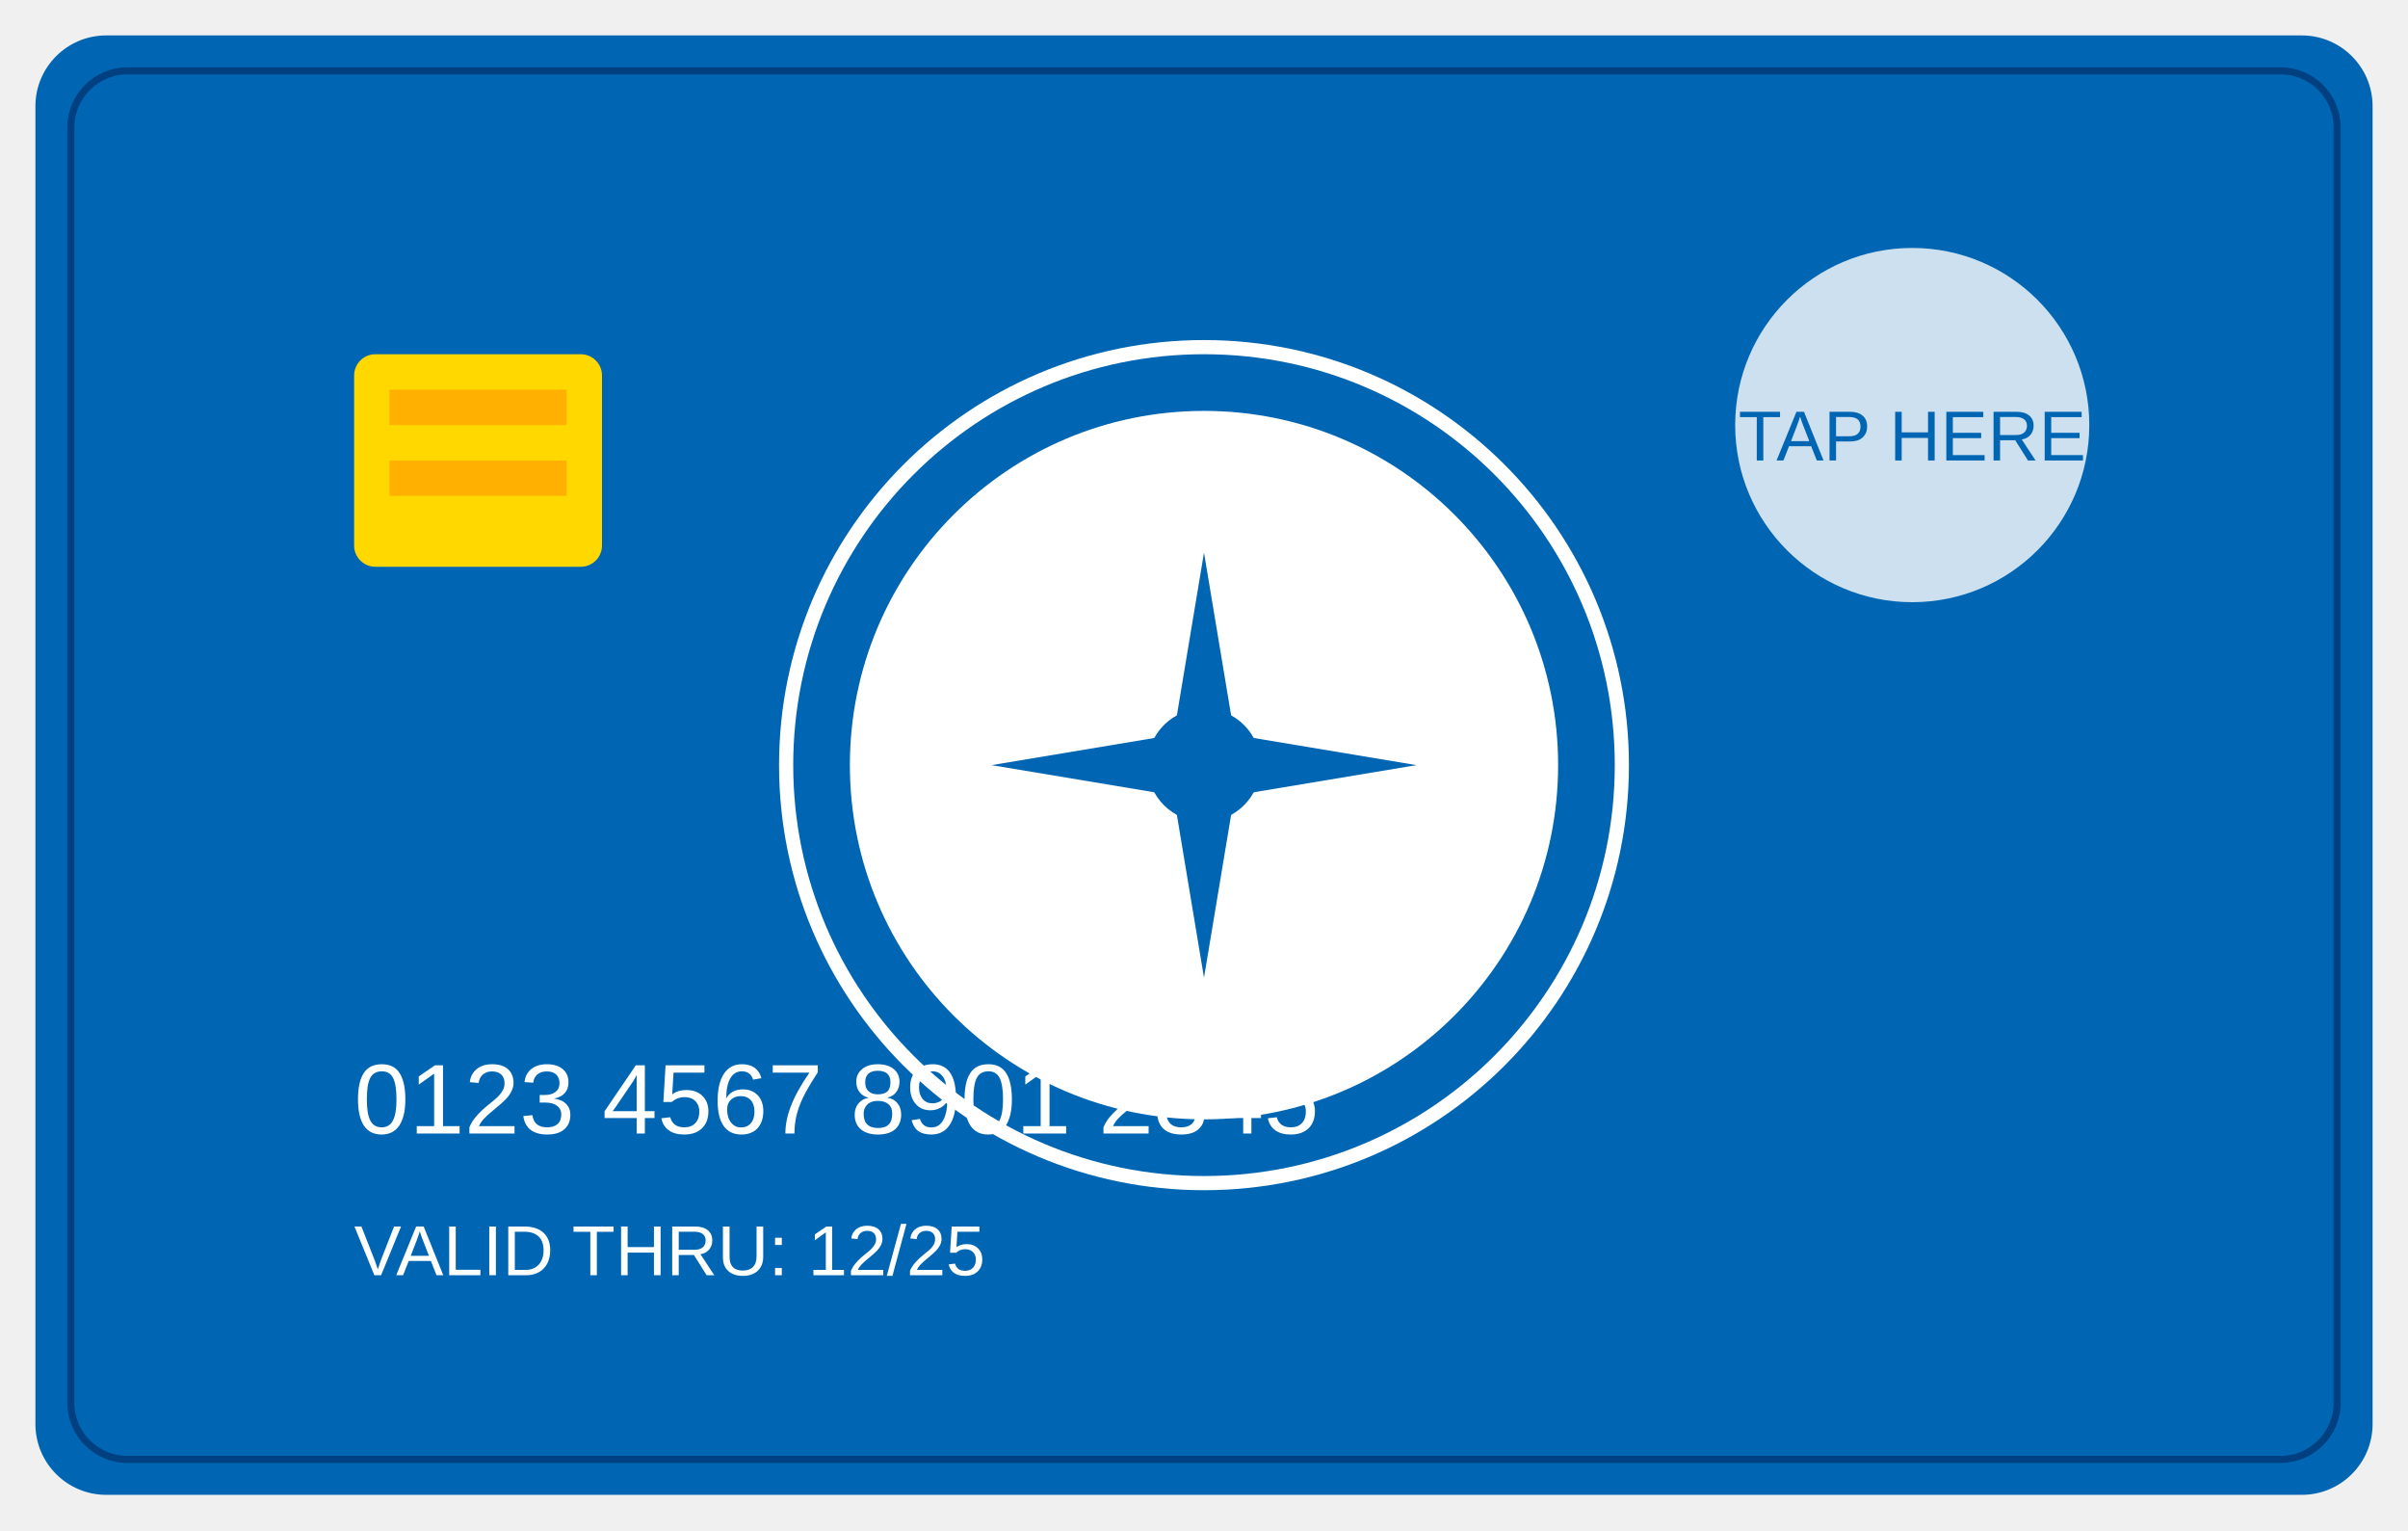
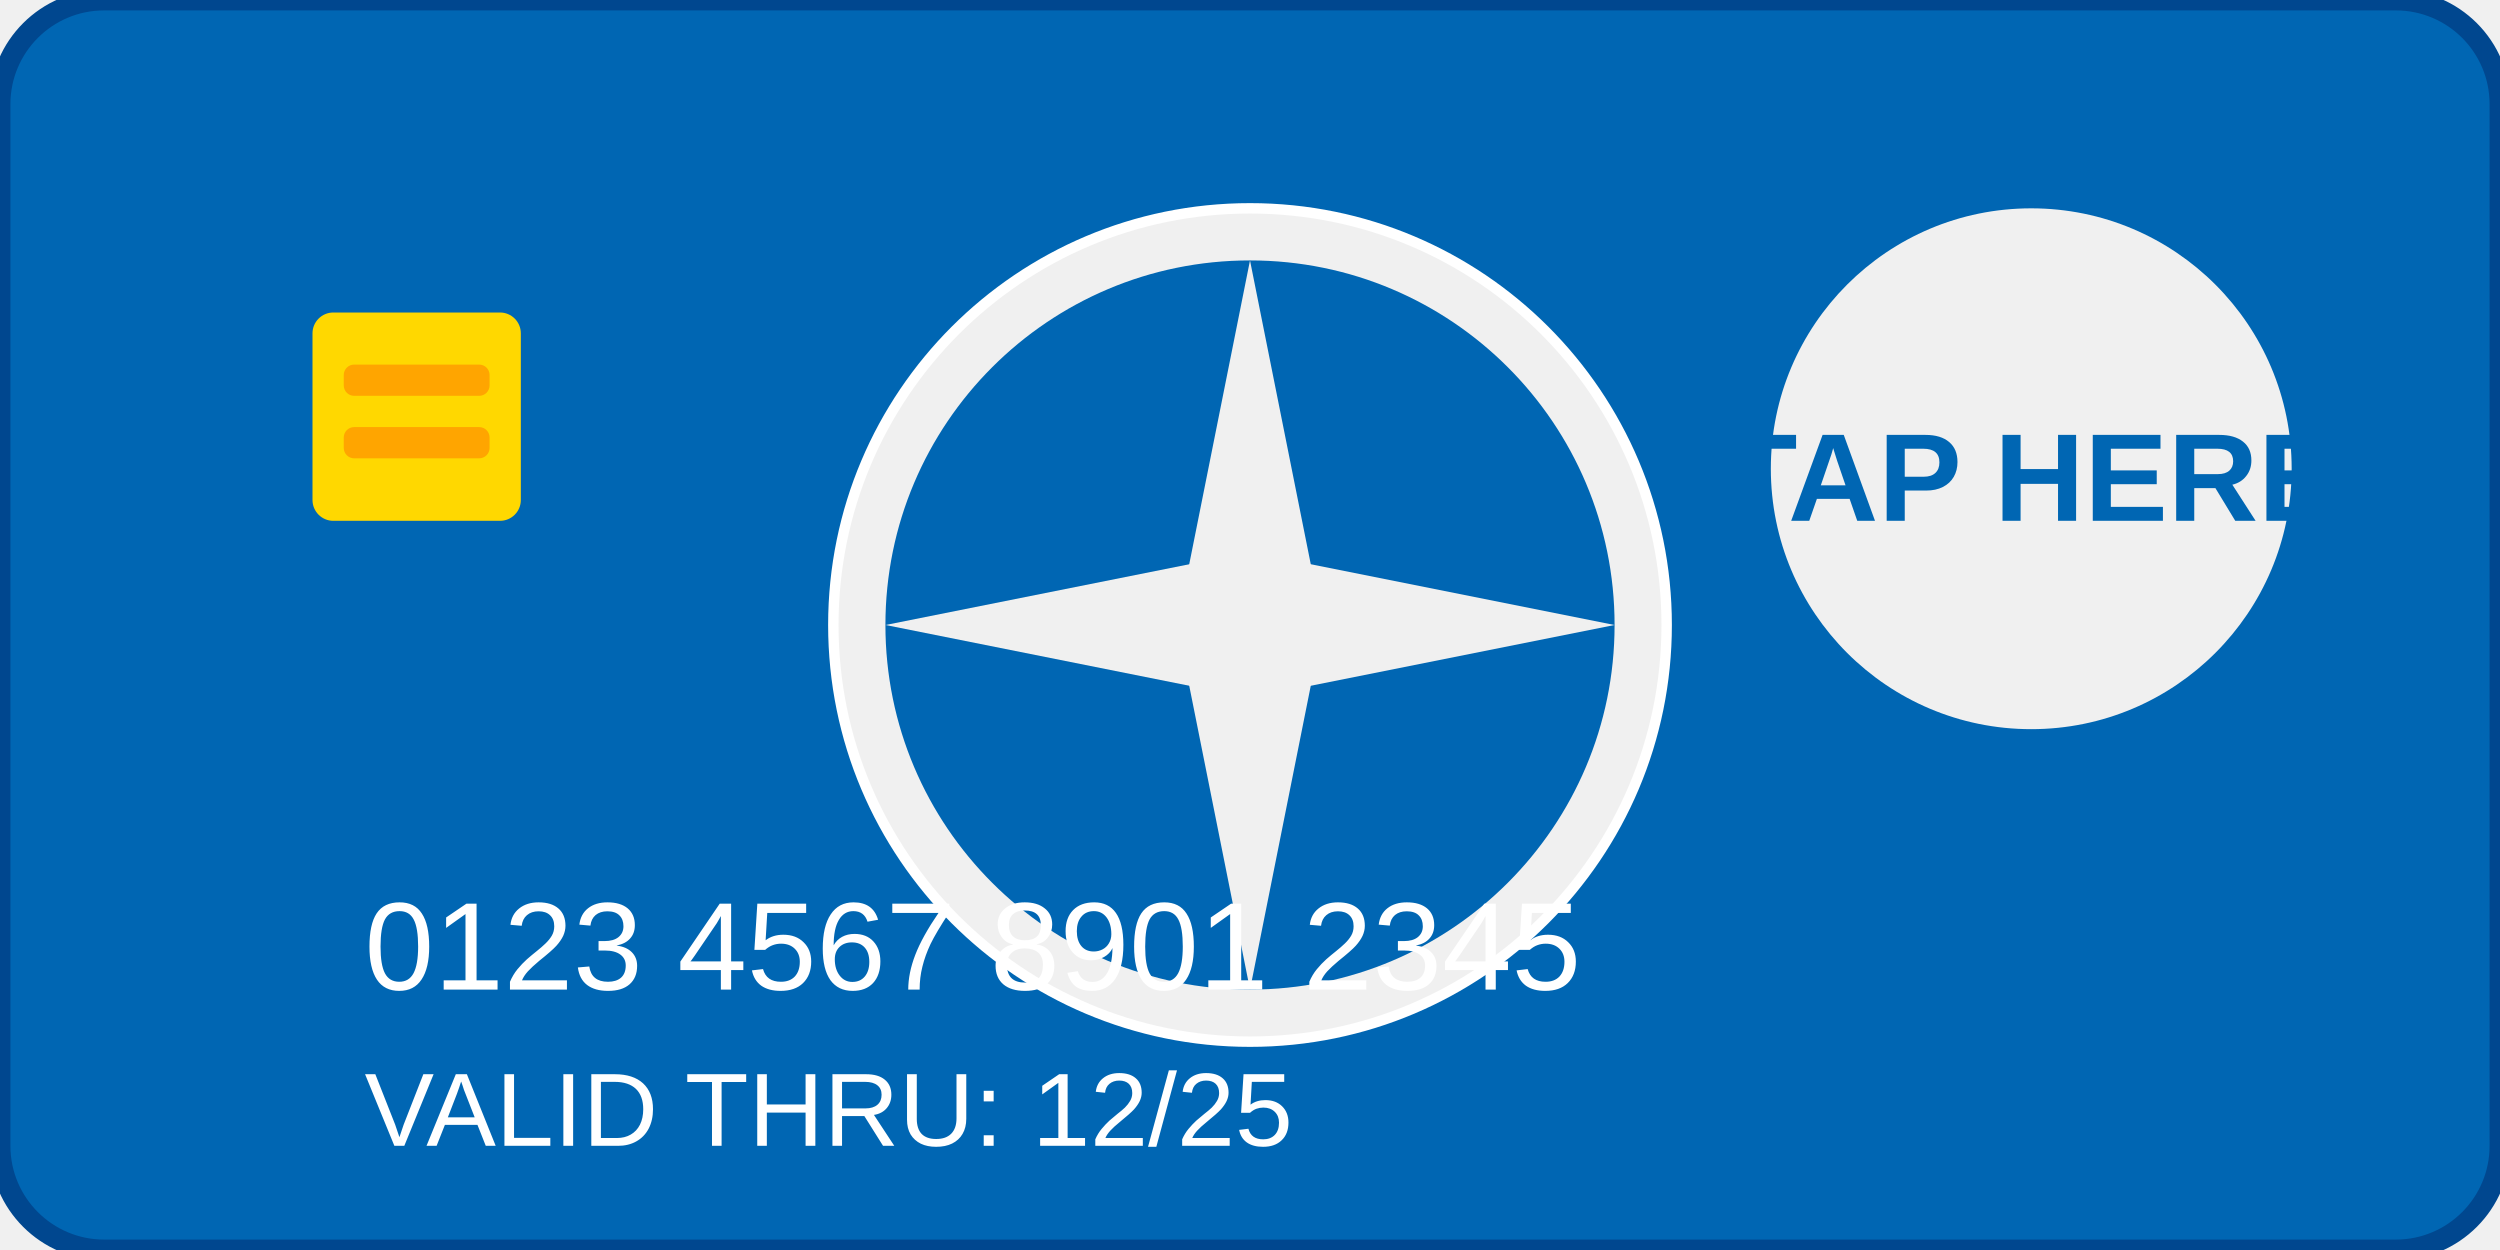
- <svg xmlns="http://www.w3.org/2000/svg" viewBox="0 0 340 216">
-   <rect x="5" y="5" width="330" height="206" rx="10" fill="#0066B3" />
-   <rect x="10" y="10" width="320" height="196" rx="8" fill="#0066B3" stroke="#004080" stroke-width="1" />
-   <circle cx="170" cy="108" r="60" fill="#FFFFFF" />
-   <circle cx="170" cy="108" r="58" fill="#0066B3" />
-   <circle cx="170" cy="108" r="50" fill="#FFFFFF" />
-   <path d="M170 78 L175 108 L170 138 L165 108 Z" fill="#0066B3" />
-   <path d="M140 108 L170 103 L200 108 L170 113 Z" fill="#0066B3" />
-   <circle cx="170" cy="108" r="8" fill="#0066B3" />
-   <rect x="50" y="50" width="35" height="30" rx="3" fill="#FFD800" />
-   <rect x="55" y="55" width="25" height="5" fill="#FFB000" />
-   <rect x="55" y="65" width="25" height="5" fill="#FFB000" />
-   <circle cx="270" cy="60" r="25" fill="#FFFFFF" opacity="0.8" />
-   <text x="270" y="65" font-family="Arial" font-size="10" text-anchor="middle" fill="#0066B3">TAP HERE</text>
-   <text x="50" y="160" font-family="Arial" font-size="14" fill="#FFFFFF">0123 4567 8901 2345</text>
-   <text x="50" y="180" font-family="Arial" font-size="10" fill="#FFFFFF">VALID THRU: 12/25</text>
+ <svg xmlns="http://www.w3.org/2000/svg" width="240" height="120" viewBox="0 0 240 120">
+   <rect width="240" height="120" rx="10" fill="#0066B3" stroke="#00478F" stroke-width="2" />
+   <circle cx="120" cy="60" r="40" fill="#F0F0F0" stroke="#FFFFFF" stroke-width="1" />
+   <circle cx="120" cy="60" r="35" fill="#0066B3" />
+   <path d="M120 25 L127 60 L120 95 L113 60 Z" fill="#F0F0F0" />
+   <path d="M85 60 L120 53 L155 60 L120 67 Z" fill="#F0F0F0" />
+   <rect x="30" y="30" width="20" height="20" rx="2" fill="#FFD800" />
+   <rect x="33" y="35" width="14" height="3" rx="1" fill="#FFA500" />
+   <rect x="33" y="41" width="14" height="3" rx="1" fill="#FFA500" />
+   <circle cx="195" cy="45" r="25" fill="#F0F0F0" />
+   <text x="195" y="50" font-family="Arial, sans-serif" font-size="12" font-weight="bold" fill="#0066B3" text-anchor="middle">TAP HERE</text>
+   <text x="35" y="95" font-family="Arial, sans-serif" font-size="12" fill="#FFFFFF">0123 4567 8901 2345</text>
+   <text x="35" y="110" font-family="Arial, sans-serif" font-size="10" fill="#FFFFFF">VALID THRU: 12/25</text>
</svg>
